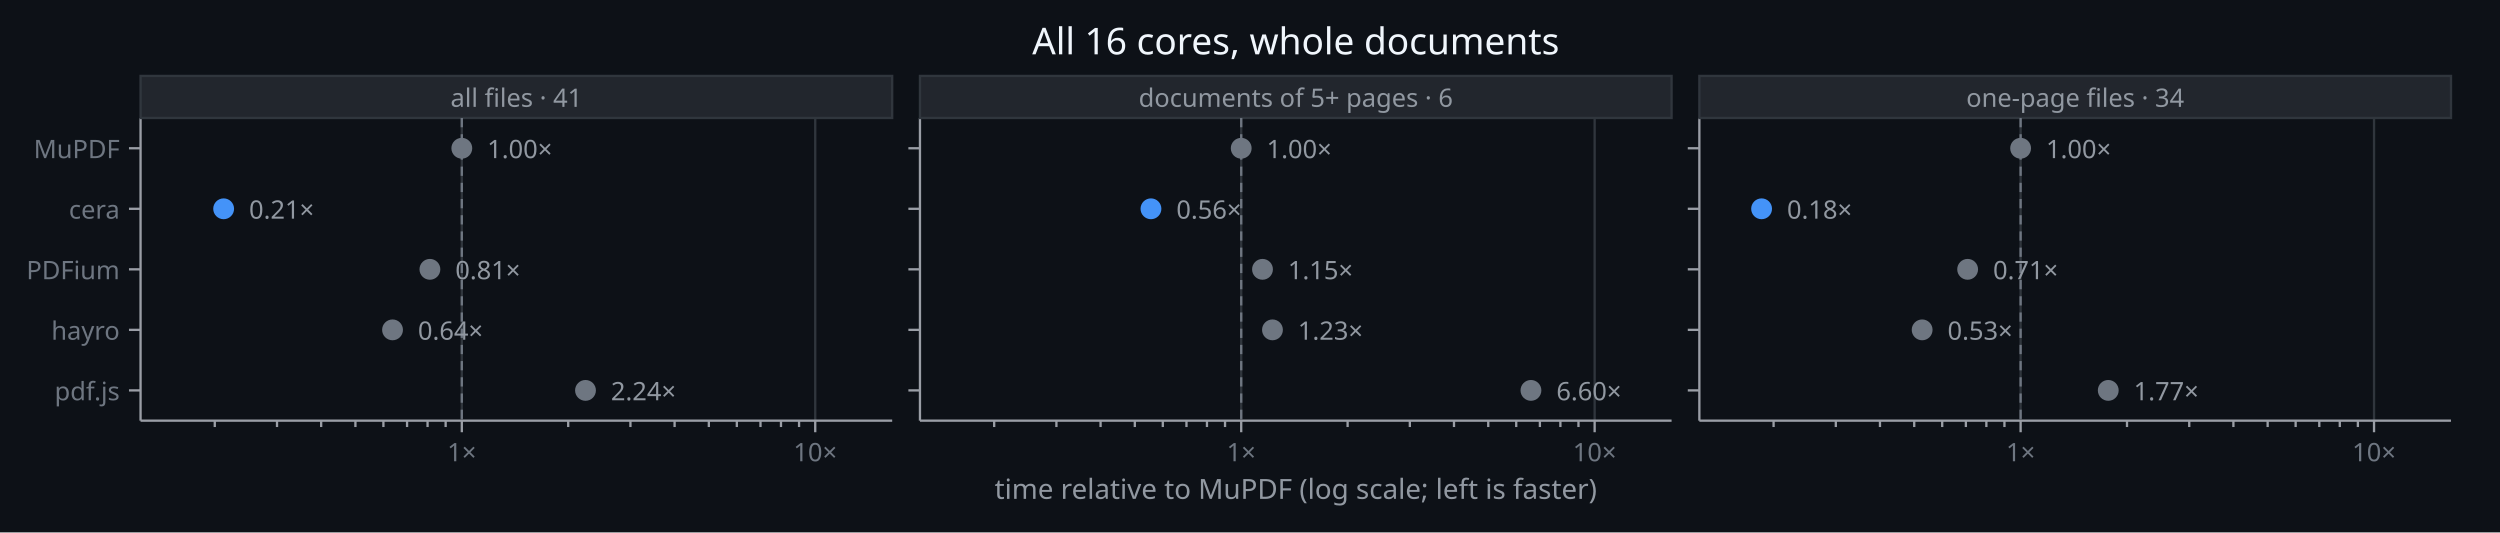
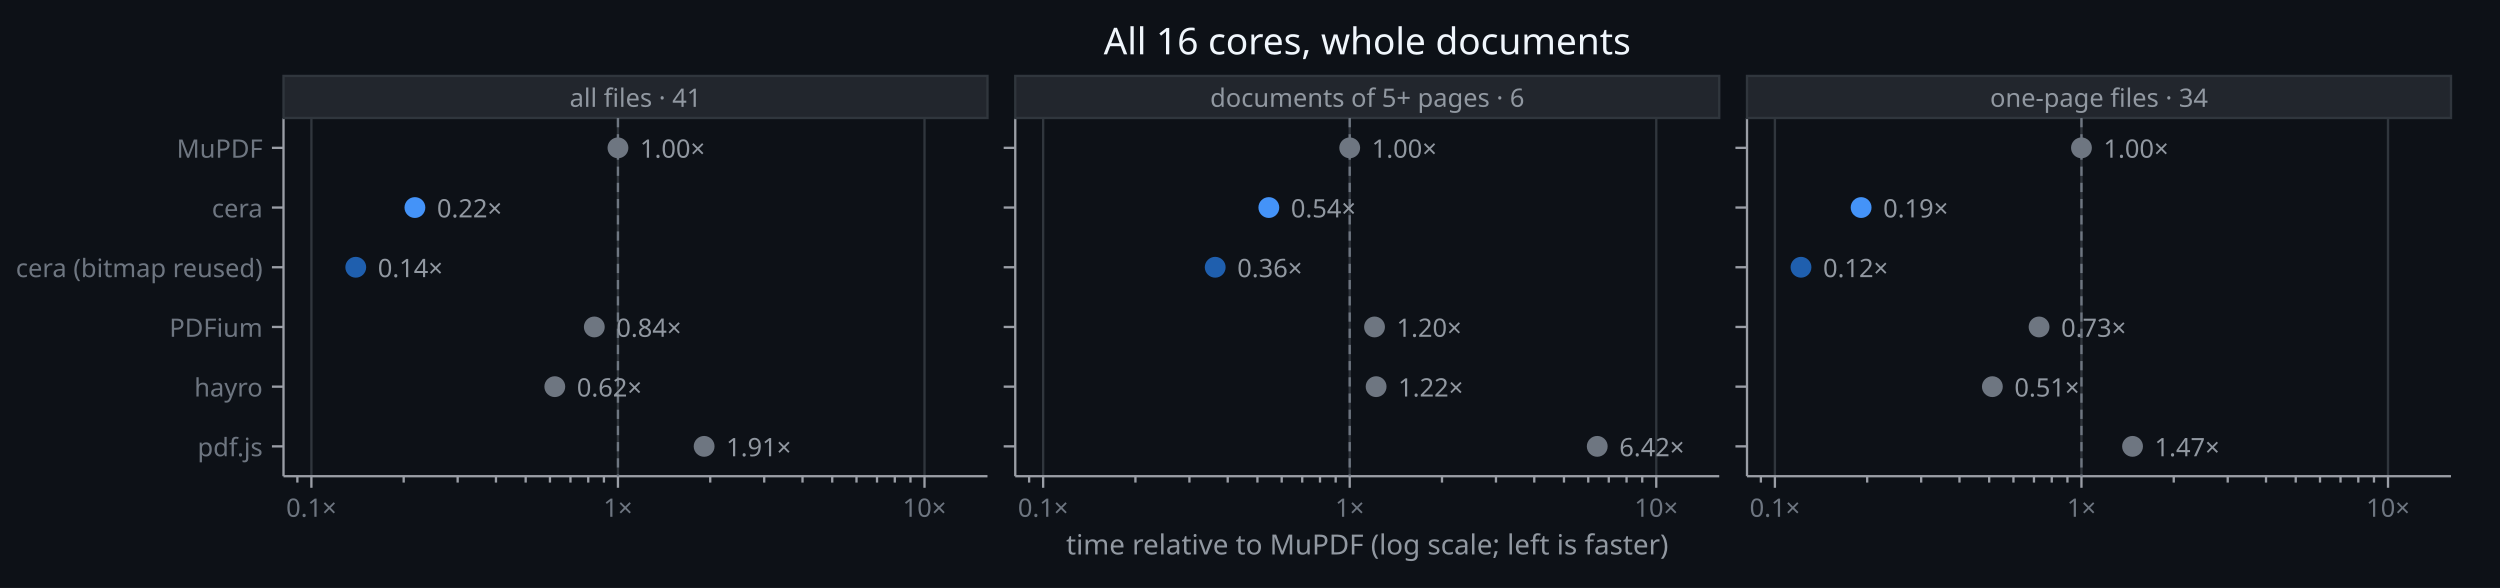
- <svg xmlns="http://www.w3.org/2000/svg" width="1080" height="230" viewBox="0 0 1080 230" role="img" aria-labelledby="figure-title">
+ <svg xmlns="http://www.w3.org/2000/svg" width="1080" height="254" viewBox="0 0 1080 254" role="img" aria-labelledby="figure-title">
  <defs>
    <clipPath id="c1">
-       <path d="M60.721,50.975 L385.423,50.975 L385.423,181.725 L60.721,181.725 Z" />
+       <path d="M122.475,50.975 L426.592,50.975 L426.592,205.725 L122.475,205.725 Z" />
    </clipPath>
    <path id="m2" d="M4.5,0 C4.5,2.485 2.485,4.5 0,4.5 C-2.485,4.5 -4.5,2.485 -4.5,0 C-4.5,-2.485 -2.485,-4.5 0,-4.5 C2.485,-4.5 4.5,-2.485 4.5,0 Z" fill="#6e7681" />
    <path id="m3" d="M4.5,0 C4.5,2.485 2.485,4.5 0,4.5 C-2.485,4.5 -4.5,2.485 -4.5,0 C-4.5,-2.485 -2.485,-4.5 0,-4.5 C2.485,-4.5 4.5,-2.485 4.5,0 Z" fill="#4493f8" />
-     <clipPath id="c4">
-       <path d="M397.423,50.975 L722.124,50.975 L722.124,181.725 L397.423,181.725 Z" />
+     <path id="m4" d="M4.5,0 C4.5,2.485 2.485,4.5 0,4.5 C-2.485,4.5 -4.5,2.485 -4.5,0 C-4.5,-2.485 -2.485,-4.5 0,-4.5 C2.485,-4.5 4.5,-2.485 4.5,0 Z" fill="#1f5fae" />
+     <clipPath id="c5">
+       <path d="M438.592,50.975 L742.709,50.975 L742.709,205.725 L438.592,205.725 Z" />
    </clipPath>
-     <clipPath id="c5">
-       <path d="M734.124,50.975 L1058.826,50.975 L1058.826,181.725 L734.124,181.725 Z" />
+     <clipPath id="c6">
+       <path d="M754.709,50.975 L1058.826,50.975 L1058.826,205.725 L754.709,205.725 Z" />
    </clipPath>
  </defs>
-   <path d="M0,0 L1080,0 L1080,230 L0,230 Z" fill="#0d1117" />
-   <polyline fill="none" points="199.503,50.975 199.503,181.725" stroke="#30363d" />
-   <polyline fill="none" points="352.182,50.975 352.182,181.725" stroke="#30363d" />
-   <polyline fill="none" points="60.721,181.725 385.423,181.725" stroke="#9a9ea6" />
-   <polyline fill="none" points="60.721,50.975 60.721,181.725" stroke="#9a9ea6" />
-   <polyline fill="none" points="92.784,181.725 92.784,184.475" stroke="#9a9ea6" />
-   <polyline fill="none" points="119.67,181.725 119.67,184.475" stroke="#9a9ea6" />
-   <polyline fill="none" points="138.745,181.725 138.745,184.475" stroke="#9a9ea6" />
-   <polyline fill="none" points="153.541,181.725 153.541,184.475" stroke="#9a9ea6" />
-   <polyline fill="none" points="165.631,181.725 165.631,184.475" stroke="#9a9ea6" />
-   <polyline fill="none" points="175.852,181.725 175.852,184.475" stroke="#9a9ea6" />
-   <polyline fill="none" points="184.706,181.725 184.706,184.475" stroke="#9a9ea6" />
-   <polyline fill="none" points="192.516,181.725 192.516,184.475" stroke="#9a9ea6" />
-   <polyline fill="none" points="199.503,181.725 199.503,186.725" stroke="#9a9ea6" />
-   <text x="199.503" y="190.725" font-family="sans-serif" font-size="11" text-anchor="middle" dominant-baseline="hanging" fill="#6e7681">1×</text>
-   <polyline fill="none" points="245.464,181.725 245.464,184.475" stroke="#9a9ea6" />
-   <polyline fill="none" points="272.349,181.725 272.349,184.475" stroke="#9a9ea6" />
-   <polyline fill="none" points="291.425,181.725 291.425,184.475" stroke="#9a9ea6" />
-   <polyline fill="none" points="306.221,181.725 306.221,184.475" stroke="#9a9ea6" />
-   <polyline fill="none" points="318.31,181.725 318.31,184.475" stroke="#9a9ea6" />
-   <polyline fill="none" points="328.532,181.725 328.532,184.475" stroke="#9a9ea6" />
-   <polyline fill="none" points="337.386,181.725 337.386,184.475" stroke="#9a9ea6" />
-   <polyline fill="none" points="345.196,181.725 345.196,184.475" stroke="#9a9ea6" />
-   <polyline fill="none" points="352.182,181.725 352.182,186.725" stroke="#9a9ea6" />
-   <text x="352.182" y="190.725" font-family="sans-serif" font-size="11" text-anchor="middle" dominant-baseline="hanging" fill="#6e7681">10×</text>
-   <polyline fill="none" points="55.721,168.65 60.721,168.65" stroke="#9a9ea6" />
-   <text x="51.721" y="168.65" font-family="sans-serif" font-size="11" text-anchor="end" dominant-baseline="central" fill="#6e7681">pdf.js</text>
-   <polyline fill="none" points="55.721,142.5 60.721,142.5" stroke="#9a9ea6" />
-   <text x="51.721" y="142.5" font-family="sans-serif" font-size="11" text-anchor="end" dominant-baseline="central" fill="#6e7681">hayro</text>
-   <polyline fill="none" points="55.721,116.35 60.721,116.35" stroke="#9a9ea6" />
-   <text x="51.721" y="116.35" font-family="sans-serif" font-size="11" text-anchor="end" dominant-baseline="central" fill="#6e7681">PDFium</text>
-   <polyline fill="none" points="55.721,90.2 60.721,90.2" stroke="#9a9ea6" />
-   <text x="51.721" y="90.2" font-family="sans-serif" font-size="11" text-anchor="end" dominant-baseline="central" fill="#6e7681">cera</text>
-   <polyline fill="none" points="55.721,64.05 60.721,64.05" stroke="#9a9ea6" />
-   <text x="51.721" y="64.05" font-family="sans-serif" font-size="11" text-anchor="end" dominant-baseline="central" fill="#6e7681">MuPDF</text>
-   <path d="M60.721,32.8 L385.423,32.8 L385.423,50.975 L60.721,50.975 Z" fill="#22262d" />
-   <path fill="none" d="M60.721,32.8 L385.423,32.8 L385.423,50.975 L60.721,50.975 Z" stroke="#30363d" />
-   <text x="223.072" y="41.887" font-family="sans-serif" font-size="11" text-anchor="middle" dominant-baseline="central" fill="#9198a1">all files · 41</text>
-   <polyline fill="none" points="536.204,50.975 536.204,181.725" stroke="#30363d" />
-   <polyline fill="none" points="688.884,50.975 688.884,181.725" stroke="#30363d" />
-   <polyline fill="none" points="397.423,181.725 722.124,181.725" stroke="#9a9ea6" />
-   <polyline fill="none" points="397.423,50.975 397.423,181.725" stroke="#9a9ea6" />
-   <polyline fill="none" points="429.486,181.725 429.486,184.475" stroke="#9a9ea6" />
-   <polyline fill="none" points="456.371,181.725 456.371,184.475" stroke="#9a9ea6" />
-   <polyline fill="none" points="475.447,181.725 475.447,184.475" stroke="#9a9ea6" />
-   <polyline fill="none" points="490.243,181.725 490.243,184.475" stroke="#9a9ea6" />
-   <polyline fill="none" points="502.332,181.725 502.332,184.475" stroke="#9a9ea6" />
-   <polyline fill="none" points="512.554,181.725 512.554,184.475" stroke="#9a9ea6" />
-   <polyline fill="none" points="521.408,181.725 521.408,184.475" stroke="#9a9ea6" />
-   <polyline fill="none" points="529.218,181.725 529.218,184.475" stroke="#9a9ea6" />
-   <polyline fill="none" points="536.204,181.725 536.204,186.725" stroke="#9a9ea6" />
-   <text x="536.204" y="190.725" font-family="sans-serif" font-size="11" text-anchor="middle" dominant-baseline="hanging" fill="#6e7681">1×</text>
-   <polyline fill="none" points="582.165,181.725 582.165,184.475" stroke="#9a9ea6" />
-   <polyline fill="none" points="609.051,181.725 609.051,184.475" stroke="#9a9ea6" />
-   <polyline fill="none" points="628.126,181.725 628.126,184.475" stroke="#9a9ea6" />
-   <polyline fill="none" points="642.923,181.725 642.923,184.475" stroke="#9a9ea6" />
-   <polyline fill="none" points="655.012,181.725 655.012,184.475" stroke="#9a9ea6" />
-   <polyline fill="none" points="665.233,181.725 665.233,184.475" stroke="#9a9ea6" />
-   <polyline fill="none" points="674.088,181.725 674.088,184.475" stroke="#9a9ea6" />
-   <polyline fill="none" points="681.898,181.725 681.898,184.475" stroke="#9a9ea6" />
-   <polyline fill="none" points="688.884,181.725 688.884,186.725" stroke="#9a9ea6" />
-   <text x="688.884" y="190.725" font-family="sans-serif" font-size="11" text-anchor="middle" dominant-baseline="hanging" fill="#6e7681">10×</text>
-   <polyline fill="none" points="392.423,168.65 397.423,168.65" stroke="#9a9ea6" />
-   <polyline fill="none" points="392.423,142.5 397.423,142.5" stroke="#9a9ea6" />
-   <polyline fill="none" points="392.423,116.35 397.423,116.35" stroke="#9a9ea6" />
-   <polyline fill="none" points="392.423,90.2 397.423,90.2" stroke="#9a9ea6" />
-   <polyline fill="none" points="392.423,64.05 397.423,64.05" stroke="#9a9ea6" />
-   <path d="M397.423,32.8 L722.124,32.8 L722.124,50.975 L397.423,50.975 Z" fill="#22262d" />
-   <path fill="none" d="M397.423,32.8 L722.124,32.8 L722.124,50.975 L397.423,50.975 Z" stroke="#30363d" />
-   <text x="559.774" y="41.887" font-family="sans-serif" font-size="11" text-anchor="middle" dominant-baseline="central" fill="#9198a1">documents of 5+ pages · 6</text>
-   <polyline fill="none" points="872.906,50.975 872.906,181.725" stroke="#30363d" />
-   <polyline fill="none" points="1025.585,50.975 1025.585,181.725" stroke="#30363d" />
-   <polyline fill="none" points="734.124,181.725 1058.826,181.725" stroke="#9a9ea6" />
-   <polyline fill="none" points="734.124,50.975 734.124,181.725" stroke="#9a9ea6" />
-   <polyline fill="none" points="766.188,181.725 766.188,184.475" stroke="#9a9ea6" />
-   <polyline fill="none" points="793.073,181.725 793.073,184.475" stroke="#9a9ea6" />
-   <polyline fill="none" points="812.149,181.725 812.149,184.475" stroke="#9a9ea6" />
-   <polyline fill="none" points="826.945,181.725 826.945,184.475" stroke="#9a9ea6" />
-   <polyline fill="none" points="839.034,181.725 839.034,184.475" stroke="#9a9ea6" />
-   <polyline fill="none" points="849.256,181.725 849.256,184.475" stroke="#9a9ea6" />
-   <polyline fill="none" points="858.11,181.725 858.11,184.475" stroke="#9a9ea6" />
-   <polyline fill="none" points="865.92,181.725 865.92,184.475" stroke="#9a9ea6" />
-   <polyline fill="none" points="872.906,181.725 872.906,186.725" stroke="#9a9ea6" />
-   <text x="872.906" y="190.725" font-family="sans-serif" font-size="11" text-anchor="middle" dominant-baseline="hanging" fill="#6e7681">1×</text>
-   <polyline fill="none" points="918.867,181.725 918.867,184.475" stroke="#9a9ea6" />
-   <polyline fill="none" points="945.753,181.725 945.753,184.475" stroke="#9a9ea6" />
-   <polyline fill="none" points="964.828,181.725 964.828,184.475" stroke="#9a9ea6" />
-   <polyline fill="none" points="979.624,181.725 979.624,184.475" stroke="#9a9ea6" />
-   <polyline fill="none" points="991.714,181.725 991.714,184.475" stroke="#9a9ea6" />
-   <polyline fill="none" points="1001.935,181.725 1001.935,184.475" stroke="#9a9ea6" />
-   <polyline fill="none" points="1010.789,181.725 1010.789,184.475" stroke="#9a9ea6" />
-   <polyline fill="none" points="1018.599,181.725 1018.599,184.475" stroke="#9a9ea6" />
-   <polyline fill="none" points="1025.585,181.725 1025.585,186.725" stroke="#9a9ea6" />
-   <text x="1025.585" y="190.725" font-family="sans-serif" font-size="11" text-anchor="middle" dominant-baseline="hanging" fill="#6e7681">10×</text>
-   <polyline fill="none" points="729.124,168.65 734.124,168.65" stroke="#9a9ea6" />
-   <polyline fill="none" points="729.124,142.5 734.124,142.5" stroke="#9a9ea6" />
-   <polyline fill="none" points="729.124,116.35 734.124,116.35" stroke="#9a9ea6" />
-   <polyline fill="none" points="729.124,90.2 734.124,90.2" stroke="#9a9ea6" />
-   <polyline fill="none" points="729.124,64.05 734.124,64.05" stroke="#9a9ea6" />
-   <path d="M734.124,32.8 L1058.826,32.8 L1058.826,50.975 L734.124,50.975 Z" fill="#22262d" />
-   <path fill="none" d="M734.124,32.8 L1058.826,32.8 L1058.826,50.975 L734.124,50.975 Z" stroke="#30363d" />
-   <text x="896.475" y="41.887" font-family="sans-serif" font-size="11" text-anchor="middle" dominant-baseline="central" fill="#9198a1">one-page files · 34</text>
-   <text x="559.773" y="23.488" font-family="sans-serif" font-size="16" text-anchor="middle" fill="#f0f6fc">All 16 cores, whole documents</text>
-   <text x="559.773" y="215.516" font-family="sans-serif" font-size="12" text-anchor="middle" fill="#9198a1">time relative to MuPDF (log scale; left is faster)</text>
+   <path d="M0,0 L1080,0 L1080,254 L0,254 Z" fill="#0d1117" />
+   <polyline fill="none" points="134.523,50.975 134.523,205.725" stroke="#30363d" />
+   <polyline fill="none" points="266.956,50.975 266.956,205.725" stroke="#30363d" />
+   <polyline fill="none" points="399.388,50.975 399.388,205.725" stroke="#30363d" />
+   <polyline fill="none" points="122.475,205.725 426.592,205.725" stroke="#9a9ea6" />
+   <polyline fill="none" points="122.475,50.975 122.475,205.725" stroke="#9a9ea6" />
+   <polyline fill="none" points="128.464,205.725 128.464,208.475" stroke="#9a9ea6" />
+   <polyline fill="none" points="134.523,205.725 134.523,210.725" stroke="#9a9ea6" />
+   <text x="134.523" y="214.725" font-family="sans-serif" font-size="11" text-anchor="middle" dominant-baseline="hanging" fill="#6e7681">0.1×</text>
+   <polyline fill="none" points="174.389,205.725 174.389,208.475" stroke="#9a9ea6" />
+   <polyline fill="none" points="197.71,205.725 197.71,208.475" stroke="#9a9ea6" />
+   <polyline fill="none" points="214.256,205.725 214.256,208.475" stroke="#9a9ea6" />
+   <polyline fill="none" points="227.09,205.725 227.09,208.475" stroke="#9a9ea6" />
+   <polyline fill="none" points="237.576,205.725 237.576,208.475" stroke="#9a9ea6" />
+   <polyline fill="none" points="246.442,205.725 246.442,208.475" stroke="#9a9ea6" />
+   <polyline fill="none" points="254.122,205.725 254.122,208.475" stroke="#9a9ea6" />
+   <polyline fill="none" points="260.896,205.725 260.896,208.475" stroke="#9a9ea6" />
+   <polyline fill="none" points="266.956,205.725 266.956,210.725" stroke="#9a9ea6" />
+   <text x="266.956" y="214.725" font-family="sans-serif" font-size="11" text-anchor="middle" dominant-baseline="hanging" fill="#6e7681">1×</text>
+   <polyline fill="none" points="306.822,205.725 306.822,208.475" stroke="#9a9ea6" />
+   <polyline fill="none" points="330.142,205.725 330.142,208.475" stroke="#9a9ea6" />
+   <polyline fill="none" points="346.688,205.725 346.688,208.475" stroke="#9a9ea6" />
+   <polyline fill="none" points="359.522,205.725 359.522,208.475" stroke="#9a9ea6" />
+   <polyline fill="none" points="370.008,205.725 370.008,208.475" stroke="#9a9ea6" />
+   <polyline fill="none" points="378.874,205.725 378.874,208.475" stroke="#9a9ea6" />
+   <polyline fill="none" points="386.554,205.725 386.554,208.475" stroke="#9a9ea6" />
+   <polyline fill="none" points="393.328,205.725 393.328,208.475" stroke="#9a9ea6" />
+   <polyline fill="none" points="399.388,205.725 399.388,210.725" stroke="#9a9ea6" />
+   <text x="399.388" y="214.725" font-family="sans-serif" font-size="11" text-anchor="middle" dominant-baseline="hanging" fill="#6e7681">10×</text>
+   <polyline fill="none" points="117.475,192.829 122.475,192.829" stroke="#9a9ea6" />
+   <text x="113.475" y="192.829" font-family="sans-serif" font-size="11" text-anchor="end" dominant-baseline="central" fill="#6e7681">pdf.js</text>
+   <polyline fill="none" points="117.475,167.037 122.475,167.037" stroke="#9a9ea6" />
+   <text x="113.475" y="167.037" font-family="sans-serif" font-size="11" text-anchor="end" dominant-baseline="central" fill="#6e7681">hayro</text>
+   <polyline fill="none" points="117.475,141.246 122.475,141.246" stroke="#9a9ea6" />
+   <text x="113.475" y="141.246" font-family="sans-serif" font-size="11" text-anchor="end" dominant-baseline="central" fill="#6e7681">PDFium</text>
+   <polyline fill="none" points="117.475,115.454 122.475,115.454" stroke="#9a9ea6" />
+   <text x="113.475" y="115.454" font-family="sans-serif" font-size="11" text-anchor="end" dominant-baseline="central" fill="#6e7681">cera (bitmap reused)</text>
+   <polyline fill="none" points="117.475,89.662 122.475,89.662" stroke="#9a9ea6" />
+   <text x="113.475" y="89.662" font-family="sans-serif" font-size="11" text-anchor="end" dominant-baseline="central" fill="#6e7681">cera</text>
+   <polyline fill="none" points="117.475,63.871 122.475,63.871" stroke="#9a9ea6" />
+   <text x="113.475" y="63.871" font-family="sans-serif" font-size="11" text-anchor="end" dominant-baseline="central" fill="#6e7681">MuPDF</text>
+   <path d="M122.475,32.8 L426.592,32.8 L426.592,50.975 L122.475,50.975 Z" fill="#22262d" />
+   <path fill="none" d="M122.475,32.8 L426.592,32.8 L426.592,50.975 L122.475,50.975 Z" stroke="#30363d" />
+   <text x="274.534" y="41.887" font-family="sans-serif" font-size="11" text-anchor="middle" dominant-baseline="central" fill="#9198a1">all files · 41</text>
+   <polyline fill="none" points="450.64,50.975 450.64,205.725" stroke="#30363d" />
+   <polyline fill="none" points="583.073,50.975 583.073,205.725" stroke="#30363d" />
+   <polyline fill="none" points="715.505,50.975 715.505,205.725" stroke="#30363d" />
+   <polyline fill="none" points="438.592,205.725 742.709,205.725" stroke="#9a9ea6" />
+   <polyline fill="none" points="438.592,50.975 438.592,205.725" stroke="#9a9ea6" />
+   <polyline fill="none" points="444.581,205.725 444.581,208.475" stroke="#9a9ea6" />
+   <polyline fill="none" points="450.64,205.725 450.64,210.725" stroke="#9a9ea6" />
+   <text x="450.64" y="214.725" font-family="sans-serif" font-size="11" text-anchor="middle" dominant-baseline="hanging" fill="#6e7681">0.1×</text>
+   <polyline fill="none" points="490.506,205.725 490.506,208.475" stroke="#9a9ea6" />
+   <polyline fill="none" points="513.827,205.725 513.827,208.475" stroke="#9a9ea6" />
+   <polyline fill="none" points="530.373,205.725 530.373,208.475" stroke="#9a9ea6" />
+   <polyline fill="none" points="543.207,205.725 543.207,208.475" stroke="#9a9ea6" />
+   <polyline fill="none" points="553.693,205.725 553.693,208.475" stroke="#9a9ea6" />
+   <polyline fill="none" points="562.559,205.725 562.559,208.475" stroke="#9a9ea6" />
+   <polyline fill="none" points="570.239,205.725 570.239,208.475" stroke="#9a9ea6" />
+   <polyline fill="none" points="577.013,205.725 577.013,208.475" stroke="#9a9ea6" />
+   <polyline fill="none" points="583.073,205.725 583.073,210.725" stroke="#9a9ea6" />
+   <text x="583.073" y="214.725" font-family="sans-serif" font-size="11" text-anchor="middle" dominant-baseline="hanging" fill="#6e7681">1×</text>
+   <polyline fill="none" points="622.939,205.725 622.939,208.475" stroke="#9a9ea6" />
+   <polyline fill="none" points="646.259,205.725 646.259,208.475" stroke="#9a9ea6" />
+   <polyline fill="none" points="662.805,205.725 662.805,208.475" stroke="#9a9ea6" />
+   <polyline fill="none" points="675.639,205.725 675.639,208.475" stroke="#9a9ea6" />
+   <polyline fill="none" points="686.125,205.725 686.125,208.475" stroke="#9a9ea6" />
+   <polyline fill="none" points="694.991,205.725 694.991,208.475" stroke="#9a9ea6" />
+   <polyline fill="none" points="702.671,205.725 702.671,208.475" stroke="#9a9ea6" />
+   <polyline fill="none" points="709.445,205.725 709.445,208.475" stroke="#9a9ea6" />
+   <polyline fill="none" points="715.505,205.725 715.505,210.725" stroke="#9a9ea6" />
+   <text x="715.505" y="214.725" font-family="sans-serif" font-size="11" text-anchor="middle" dominant-baseline="hanging" fill="#6e7681">10×</text>
+   <polyline fill="none" points="433.592,192.829 438.592,192.829" stroke="#9a9ea6" />
+   <polyline fill="none" points="433.592,167.037 438.592,167.037" stroke="#9a9ea6" />
+   <polyline fill="none" points="433.592,141.246 438.592,141.246" stroke="#9a9ea6" />
+   <polyline fill="none" points="433.592,115.454 438.592,115.454" stroke="#9a9ea6" />
+   <polyline fill="none" points="433.592,89.662 438.592,89.662" stroke="#9a9ea6" />
+   <polyline fill="none" points="433.592,63.871 438.592,63.871" stroke="#9a9ea6" />
+   <path d="M438.592,32.8 L742.709,32.8 L742.709,50.975 L438.592,50.975 Z" fill="#22262d" />
+   <path fill="none" d="M438.592,32.8 L742.709,32.8 L742.709,50.975 L438.592,50.975 Z" stroke="#30363d" />
+   <text x="590.651" y="41.887" font-family="sans-serif" font-size="11" text-anchor="middle" dominant-baseline="central" fill="#9198a1">documents of 5+ pages · 6</text>
+   <polyline fill="none" points="766.757,50.975 766.757,205.725" stroke="#30363d" />
+   <polyline fill="none" points="899.19,50.975 899.19,205.725" stroke="#30363d" />
+   <polyline fill="none" points="1031.622,50.975 1031.622,205.725" stroke="#30363d" />
+   <polyline fill="none" points="754.709,205.725 1058.826,205.725" stroke="#9a9ea6" />
+   <polyline fill="none" points="754.709,50.975 754.709,205.725" stroke="#9a9ea6" />
+   <polyline fill="none" points="760.698,205.725 760.698,208.475" stroke="#9a9ea6" />
+   <polyline fill="none" points="766.757,205.725 766.757,210.725" stroke="#9a9ea6" />
+   <text x="766.757" y="214.725" font-family="sans-serif" font-size="11" text-anchor="middle" dominant-baseline="hanging" fill="#6e7681">0.1×</text>
+   <polyline fill="none" points="806.624,205.725 806.624,208.475" stroke="#9a9ea6" />
+   <polyline fill="none" points="829.944,205.725 829.944,208.475" stroke="#9a9ea6" />
+   <polyline fill="none" points="846.49,205.725 846.49,208.475" stroke="#9a9ea6" />
+   <polyline fill="none" points="859.324,205.725 859.324,208.475" stroke="#9a9ea6" />
+   <polyline fill="none" points="869.81,205.725 869.81,208.475" stroke="#9a9ea6" />
+   <polyline fill="none" points="878.676,205.725 878.676,208.475" stroke="#9a9ea6" />
+   <polyline fill="none" points="886.356,205.725 886.356,208.475" stroke="#9a9ea6" />
+   <polyline fill="none" points="893.13,205.725 893.13,208.475" stroke="#9a9ea6" />
+   <polyline fill="none" points="899.19,205.725 899.19,210.725" stroke="#9a9ea6" />
+   <text x="899.19" y="214.725" font-family="sans-serif" font-size="11" text-anchor="middle" dominant-baseline="hanging" fill="#6e7681">1×</text>
+   <polyline fill="none" points="939.056,205.725 939.056,208.475" stroke="#9a9ea6" />
+   <polyline fill="none" points="962.376,205.725 962.376,208.475" stroke="#9a9ea6" />
+   <polyline fill="none" points="978.922,205.725 978.922,208.475" stroke="#9a9ea6" />
+   <polyline fill="none" points="991.756,205.725 991.756,208.475" stroke="#9a9ea6" />
+   <polyline fill="none" points="1002.242,205.725 1002.242,208.475" stroke="#9a9ea6" />
+   <polyline fill="none" points="1011.108,205.725 1011.108,208.475" stroke="#9a9ea6" />
+   <polyline fill="none" points="1018.788,205.725 1018.788,208.475" stroke="#9a9ea6" />
+   <polyline fill="none" points="1025.562,205.725 1025.562,208.475" stroke="#9a9ea6" />
+   <polyline fill="none" points="1031.622,205.725 1031.622,210.725" stroke="#9a9ea6" />
+   <text x="1031.622" y="214.725" font-family="sans-serif" font-size="11" text-anchor="middle" dominant-baseline="hanging" fill="#6e7681">10×</text>
+   <polyline fill="none" points="749.709,192.829 754.709,192.829" stroke="#9a9ea6" />
+   <polyline fill="none" points="749.709,167.037 754.709,167.037" stroke="#9a9ea6" />
+   <polyline fill="none" points="749.709,141.246 754.709,141.246" stroke="#9a9ea6" />
+   <polyline fill="none" points="749.709,115.454 754.709,115.454" stroke="#9a9ea6" />
+   <polyline fill="none" points="749.709,89.662 754.709,89.662" stroke="#9a9ea6" />
+   <polyline fill="none" points="749.709,63.871 754.709,63.871" stroke="#9a9ea6" />
+   <path d="M754.709,32.8 L1058.826,32.8 L1058.826,50.975 L754.709,50.975 Z" fill="#22262d" />
+   <path fill="none" d="M754.709,32.8 L1058.826,32.8 L1058.826,50.975 L754.709,50.975 Z" stroke="#30363d" />
+   <text x="906.768" y="41.887" font-family="sans-serif" font-size="11" text-anchor="middle" dominant-baseline="central" fill="#9198a1">one-page files · 34</text>
+   <text x="590.651" y="23.488" font-family="sans-serif" font-size="16" text-anchor="middle" fill="#f0f6fc">All 16 cores, whole documents</text>
+   <text x="590.651" y="239.516" font-family="sans-serif" font-size="12" text-anchor="middle" fill="#9198a1">time relative to MuPDF (log scale; left is faster)</text>
  <g clip-path="url(#c1)">
-     <polyline fill="none" points="199.503,50.975 199.503,181.725" stroke="#6e7681" stroke-dasharray="4 3" />
-     <use href="#m2" x="199.503" y="64.05" />
-     <use href="#m2" x="185.721" y="116.35" />
-     <use href="#m2" x="169.577" y="142.5" />
-     <use href="#m2" x="252.933" y="168.65" />
-     <use href="#m3" x="96.616" y="90.2" />
-     <text x="210.477" y="64.05" font-family="sans-serif" font-size="11" dominant-baseline="central" fill="#9198a1">1.00×</text>
-     <text x="107.591" y="90.2" font-family="sans-serif" font-size="11" dominant-baseline="central" fill="#9198a1">0.21×</text>
-     <text x="196.696" y="116.35" font-family="sans-serif" font-size="11" dominant-baseline="central" fill="#9198a1">0.81×</text>
-     <text x="180.552" y="142.5" font-family="sans-serif" font-size="11" dominant-baseline="central" fill="#9198a1">0.64×</text>
-     <text x="263.908" y="168.65" font-family="sans-serif" font-size="11" dominant-baseline="central" fill="#9198a1">2.24×</text>
-   </g>
-   <g clip-path="url(#c4)">
-     <polyline fill="none" points="536.204,50.975 536.204,181.725" stroke="#6e7681" stroke-dasharray="4 3" />
-     <use href="#m2" x="536.204" y="64.05" />
-     <use href="#m2" x="545.4" y="116.35" />
-     <use href="#m2" x="549.707" y="142.5" />
-     <use href="#m2" x="661.367" y="168.65" />
-     <use href="#m3" x="497.214" y="90.2" />
-     <text x="547.179" y="64.05" font-family="sans-serif" font-size="11" dominant-baseline="central" fill="#9198a1">1.00×</text>
-     <text x="508.189" y="90.2" font-family="sans-serif" font-size="11" dominant-baseline="central" fill="#9198a1">0.56×</text>
-     <text x="556.375" y="116.35" font-family="sans-serif" font-size="11" dominant-baseline="central" fill="#9198a1">1.15×</text>
-     <text x="560.682" y="142.5" font-family="sans-serif" font-size="11" dominant-baseline="central" fill="#9198a1">1.23×</text>
-     <text x="672.342" y="168.65" font-family="sans-serif" font-size="11" dominant-baseline="central" fill="#9198a1">6.60×</text>
+     <polyline fill="none" points="266.956,50.975 266.956,205.725" stroke="#6e7681" stroke-dasharray="4 3" />
+     <use href="#m2" x="266.956" y="63.871" />
+     <use href="#m2" x="256.743" y="141.246" />
+     <use href="#m2" x="239.674" y="167.037" />
+     <use href="#m2" x="304.183" y="192.829" />
+     <use href="#m3" x="179.241" y="89.662" />
+     <use href="#m4" x="153.689" y="115.454" />
+     <text x="276.475" y="63.871" font-family="sans-serif" font-size="11" dominant-baseline="central" fill="#9198a1">1.00×</text>
+     <text x="188.76" y="89.662" font-family="sans-serif" font-size="11" dominant-baseline="central" fill="#9198a1">0.22×</text>
+     <text x="163.208" y="115.454" font-family="sans-serif" font-size="11" dominant-baseline="central" fill="#9198a1">0.14×</text>
+     <text x="266.262" y="141.246" font-family="sans-serif" font-size="11" dominant-baseline="central" fill="#9198a1">0.84×</text>
+     <text x="249.193" y="167.037" font-family="sans-serif" font-size="11" dominant-baseline="central" fill="#9198a1">0.62×</text>
+     <text x="313.703" y="192.829" font-family="sans-serif" font-size="11" dominant-baseline="central" fill="#9198a1">1.91×</text>
  </g>
  <g clip-path="url(#c5)">
-     <polyline fill="none" points="872.906,50.975 872.906,181.725" stroke="#6e7681" stroke-dasharray="4 3" />
-     <use href="#m2" x="872.906" y="64.05" />
-     <use href="#m2" x="850.02" y="116.35" />
-     <use href="#m2" x="830.367" y="142.5" />
-     <use href="#m2" x="910.767" y="168.65" />
-     <use href="#m3" x="761.01" y="90.2" />
-     <text x="883.881" y="64.05" font-family="sans-serif" font-size="11" dominant-baseline="central" fill="#9198a1">1.00×</text>
-     <text x="771.985" y="90.2" font-family="sans-serif" font-size="11" dominant-baseline="central" fill="#9198a1">0.18×</text>
-     <text x="860.995" y="116.35" font-family="sans-serif" font-size="11" dominant-baseline="central" fill="#9198a1">0.71×</text>
-     <text x="841.342" y="142.5" font-family="sans-serif" font-size="11" dominant-baseline="central" fill="#9198a1">0.53×</text>
-     <text x="921.742" y="168.65" font-family="sans-serif" font-size="11" dominant-baseline="central" fill="#9198a1">1.77×</text>
+     <polyline fill="none" points="583.073,50.975 583.073,205.725" stroke="#6e7681" stroke-dasharray="4 3" />
+     <use href="#m2" x="583.073" y="63.871" />
+     <use href="#m2" x="593.796" y="141.246" />
+     <use href="#m2" x="594.482" y="167.037" />
+     <use href="#m2" x="690.009" y="192.829" />
+     <use href="#m3" x="548.136" y="89.662" />
+     <use href="#m4" x="524.968" y="115.454" />
+     <text x="592.592" y="63.871" font-family="sans-serif" font-size="11" dominant-baseline="central" fill="#9198a1">1.00×</text>
+     <text x="557.656" y="89.662" font-family="sans-serif" font-size="11" dominant-baseline="central" fill="#9198a1">0.54×</text>
+     <text x="534.487" y="115.454" font-family="sans-serif" font-size="11" dominant-baseline="central" fill="#9198a1">0.36×</text>
+     <text x="603.316" y="141.246" font-family="sans-serif" font-size="11" dominant-baseline="central" fill="#9198a1">1.20×</text>
+     <text x="604.001" y="167.037" font-family="sans-serif" font-size="11" dominant-baseline="central" fill="#9198a1">1.22×</text>
+     <text x="699.528" y="192.829" font-family="sans-serif" font-size="11" dominant-baseline="central" fill="#9198a1">6.42×</text>
+   </g>
+   <g clip-path="url(#c6)">
+     <polyline fill="none" points="899.19,50.975 899.19,205.725" stroke="#6e7681" stroke-dasharray="4 3" />
+     <use href="#m2" x="899.19" y="63.871" />
+     <use href="#m2" x="880.876" y="141.246" />
+     <use href="#m2" x="860.703" y="167.037" />
+     <use href="#m2" x="921.259" y="192.829" />
+     <use href="#m3" x="804.002" y="89.662" />
+     <use href="#m4" x="778.029" y="115.454" />
+     <text x="908.709" y="63.871" font-family="sans-serif" font-size="11" dominant-baseline="central" fill="#9198a1">1.00×</text>
+     <text x="813.521" y="89.662" font-family="sans-serif" font-size="11" dominant-baseline="central" fill="#9198a1">0.19×</text>
+     <text x="787.549" y="115.454" font-family="sans-serif" font-size="11" dominant-baseline="central" fill="#9198a1">0.12×</text>
+     <text x="890.395" y="141.246" font-family="sans-serif" font-size="11" dominant-baseline="central" fill="#9198a1">0.73×</text>
+     <text x="870.222" y="167.037" font-family="sans-serif" font-size="11" dominant-baseline="central" fill="#9198a1">0.51×</text>
+     <text x="930.779" y="192.829" font-family="sans-serif" font-size="11" dominant-baseline="central" fill="#9198a1">1.47×</text>
  </g>
</svg>
